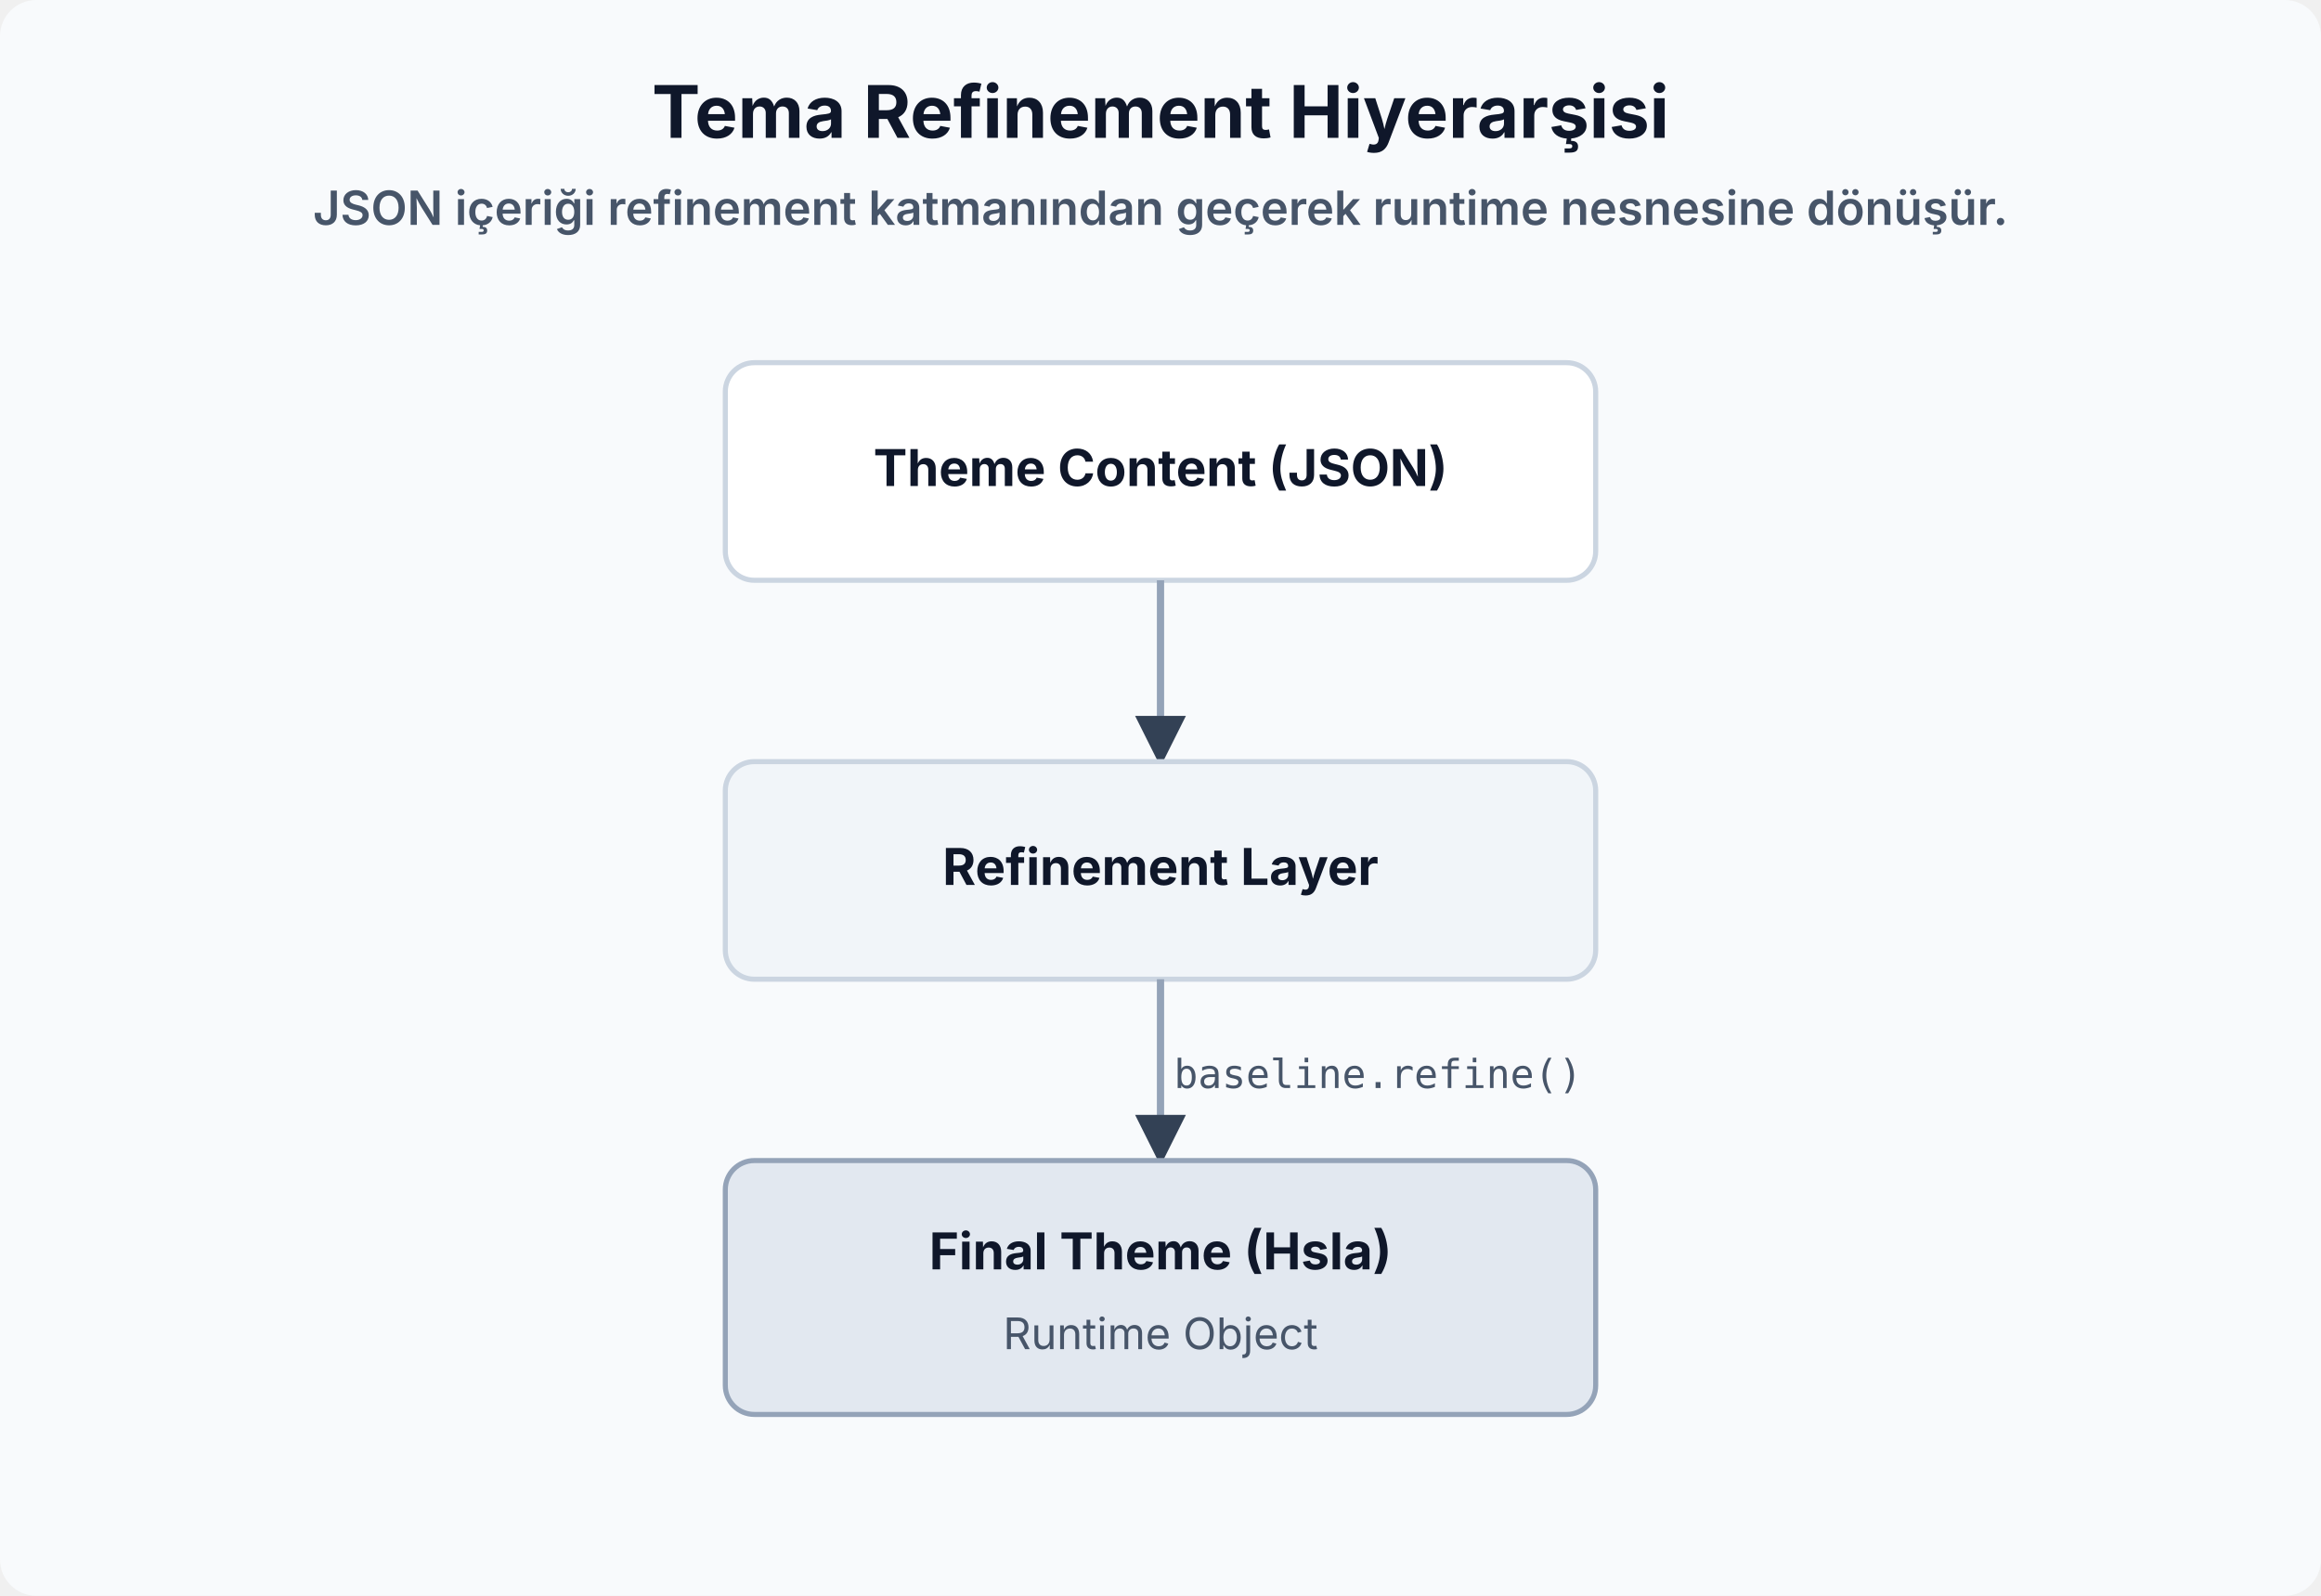
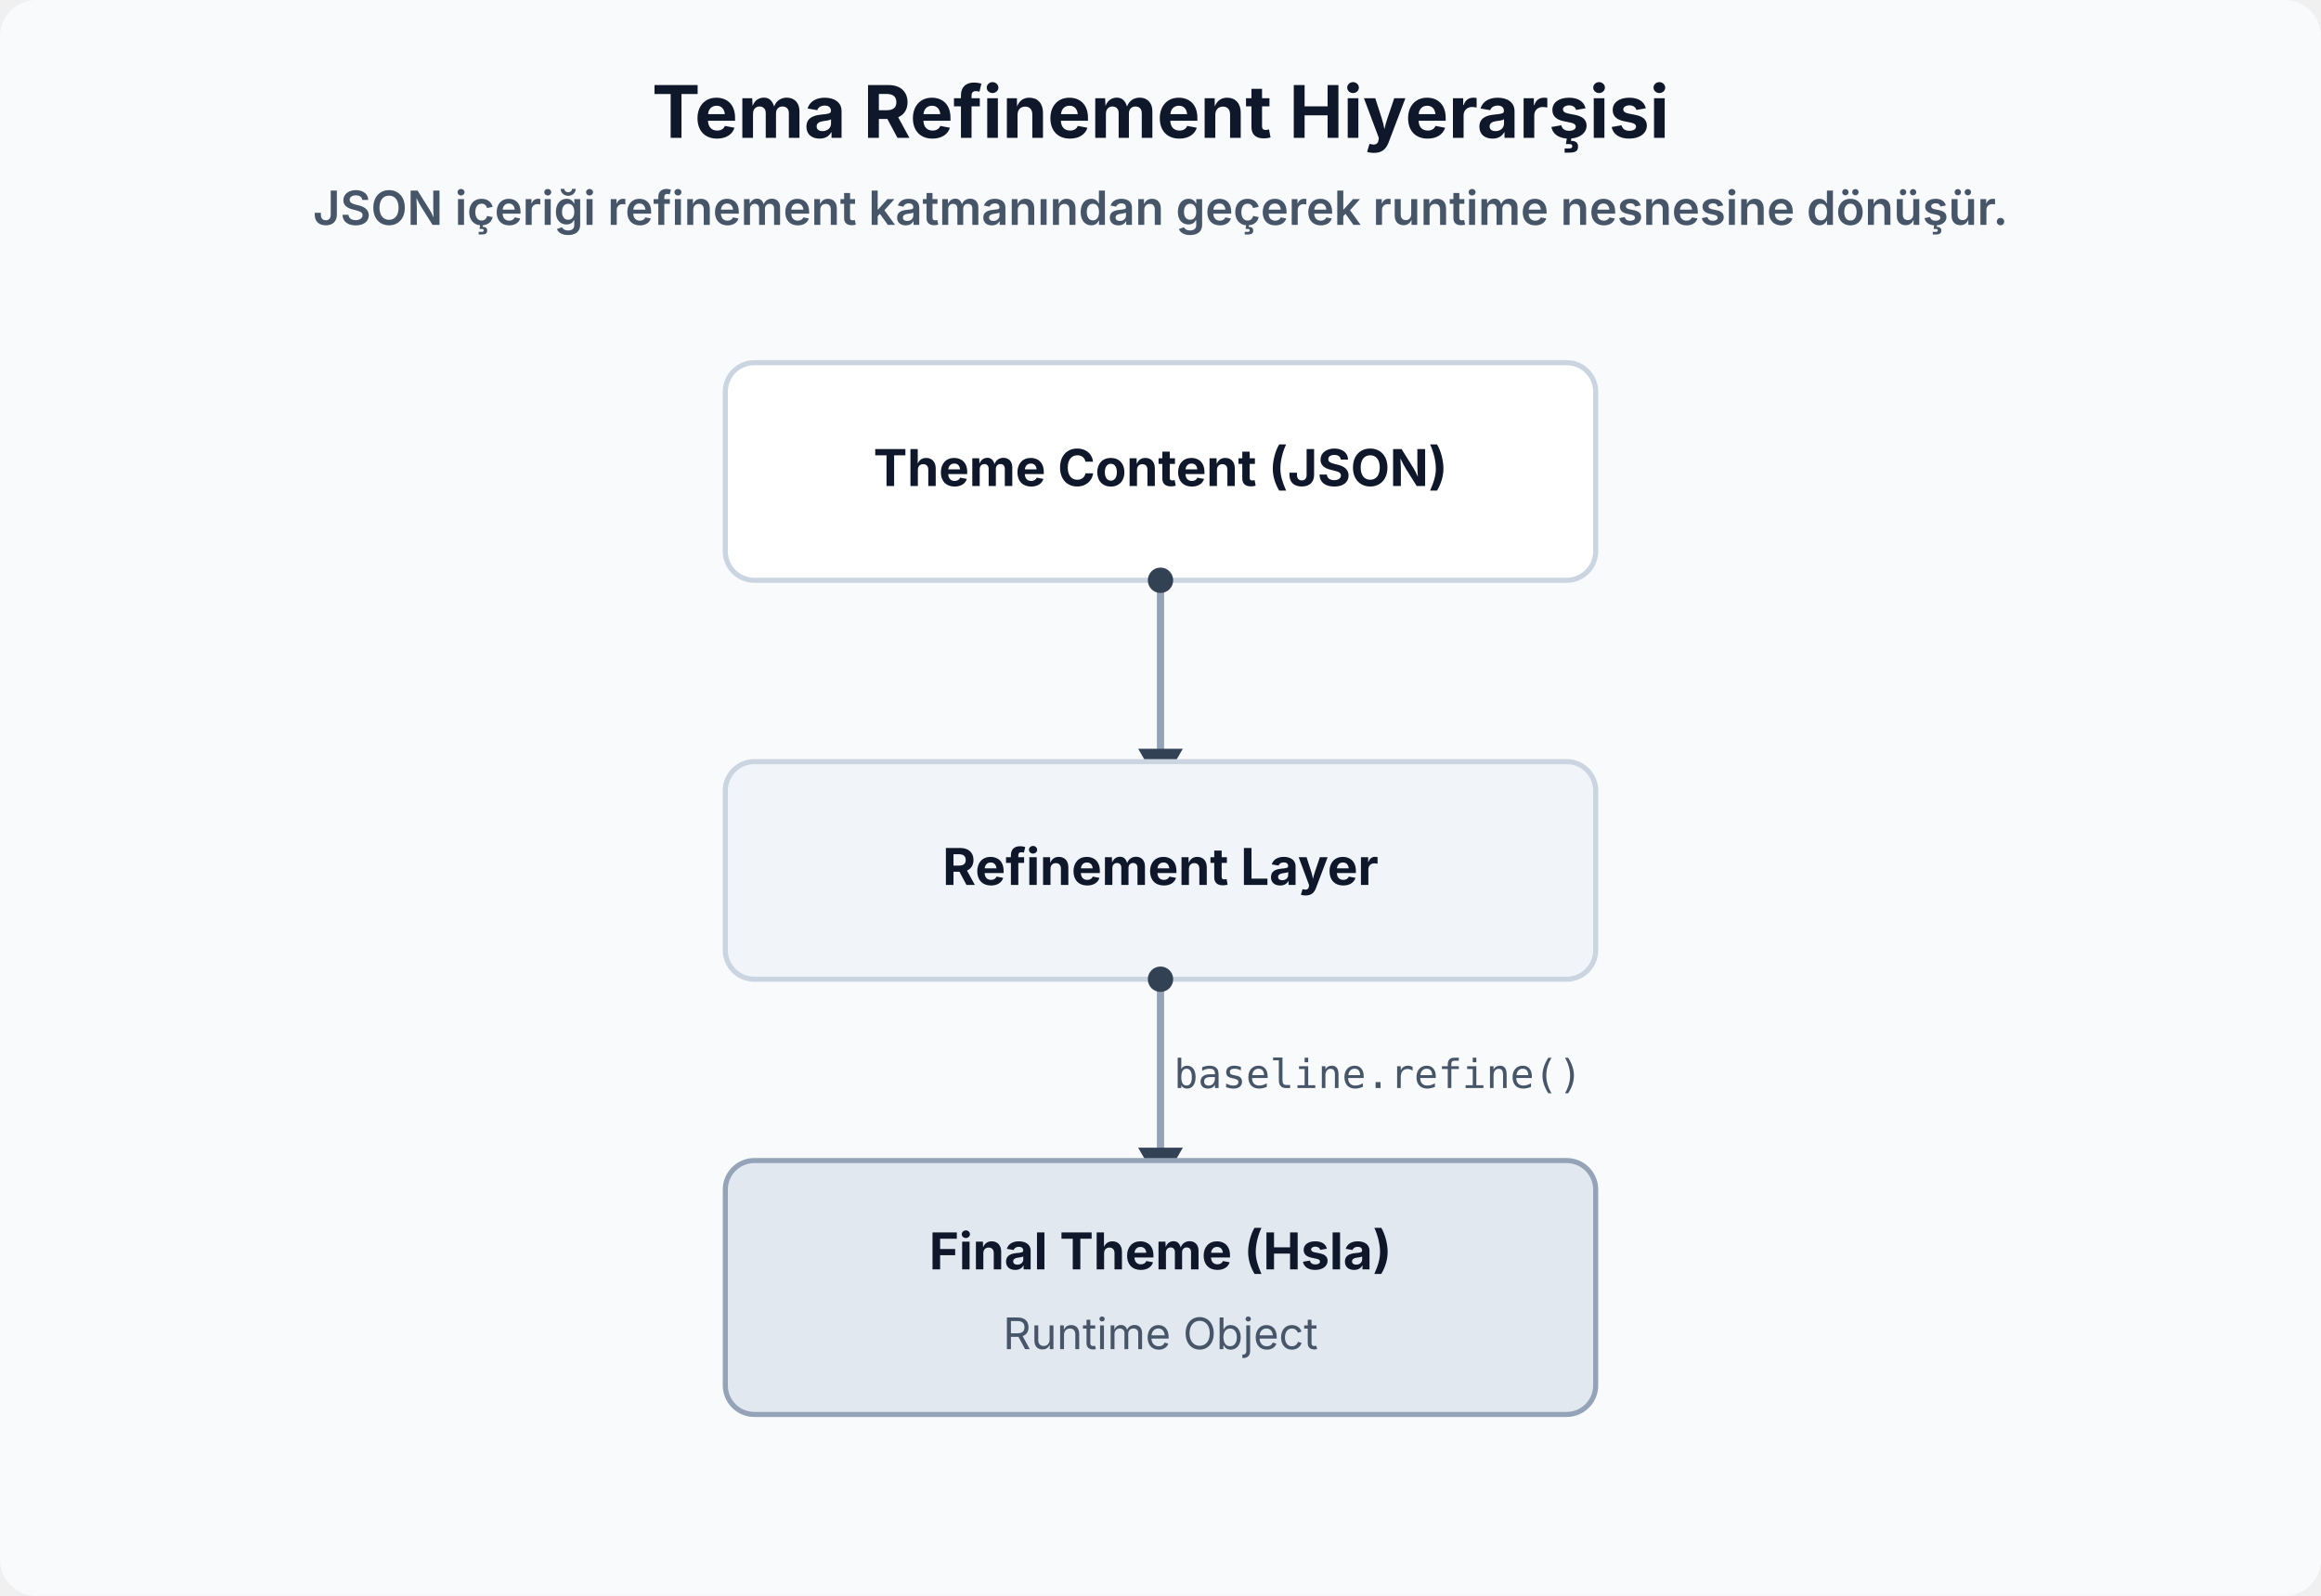
<svg xmlns="http://www.w3.org/2000/svg" viewBox="0 0 640 440">
  <defs>
-     <marker id="arrow" viewBox="0 0 10 10" refX="9" refY="5" markerWidth="7" markerHeight="7" orient="auto-start-reverse">
-       <path d="M 0 0 L 10 5 L 0 10 z" fill="#334155" />
+     <marker id="arrow" viewBox="0 0 1 1" refX="0" refY="0" markerWidth="1" markerHeight="1" orient="auto-start-reverse" overflow="visible" preserveAspectRatio="xMidYMid">
+       <path d="M 5.77 0 L -2.88 5 V -5 Z" transform="scale(0.5)" fill="#334155" stroke="#334155" stroke-width="1pt" />
+     </marker>
+     <marker id="dot-arrow" viewBox="0 0 7 7" refX="3.5" refY="3.5" markerWidth="7" markerHeight="7" markerUnits="userSpaceOnUse">
+       <circle cx="3.5" cy="3.5" r="3.5" fill="#334155" />
    </marker>
    <style>
      .title { font: 700 20px system-ui, -apple-system, "Segoe UI", sans-serif; fill: #0f172a; }
      .subtitle { font: 600 13px system-ui, -apple-system, "Segoe UI", sans-serif; fill: #475569; }
      .label { font: 700 14px system-ui, -apple-system, "Segoe UI", sans-serif; fill: #0f172a; }
      .body { font: 12px system-ui, -apple-system, "Segoe UI", sans-serif; fill: #475569; }
      .edge { font: 11px ui-monospace, SFMono-Regular, Menlo, Consolas, monospace; fill: #475569; }
-       .arrowSoft { stroke: #94a3b8; stroke-width: 2; fill: none; marker-end: url(#arrow); }
+       .arrowSoft { stroke: #94a3b8; stroke-width: 2; fill: none; marker-end: url(#arrow); marker-start: url(#dot-arrow); }
      .card { fill: #fff; stroke: #cbd5e1; stroke-width: 1.4; }
      .cardMid { fill: #f1f5f9; stroke: #cbd5e1; stroke-width: 1.4; }
      .cardBottom { fill: #e2e8f0; stroke: #94a3b8; stroke-width: 1.4; }
    </style>
  </defs>
  <rect width="100%" height="100%" rx="10" fill="#f8fafc" />
  <text x="320" y="38" text-anchor="middle" class="title">Tema Refinement Hiyerarşisi</text>
  <text x="320" y="62" text-anchor="middle" class="subtitle">JSON içeriği refinement katmanından geçerek runtime nesnesine dönüşür.</text>
  <rect x="200" y="100" width="240" height="60" rx="8" class="card" />
  <text x="320" y="134" class="label" text-anchor="middle">Theme Content (JSON)</text>
  <path d="M 320 160 L 320 210" class="arrowSoft" />
  <rect x="200" y="210" width="240" height="60" rx="8" class="cardMid" />
  <text x="320" y="244" class="label" text-anchor="middle">Refinement Layer</text>
  <path d="M 320 270 L 320 320" class="arrowSoft" />
  <text x="380" y="300" class="edge" text-anchor="middle">baseline.refine()</text>
  <rect x="200" y="320" width="240" height="70" rx="8" class="cardBottom" />
  <text x="320" y="350" class="label" text-anchor="middle">Final Theme (Hsla)</text>
  <text x="320" y="372" class="body" text-anchor="middle">Runtime Object</text>
</svg>
